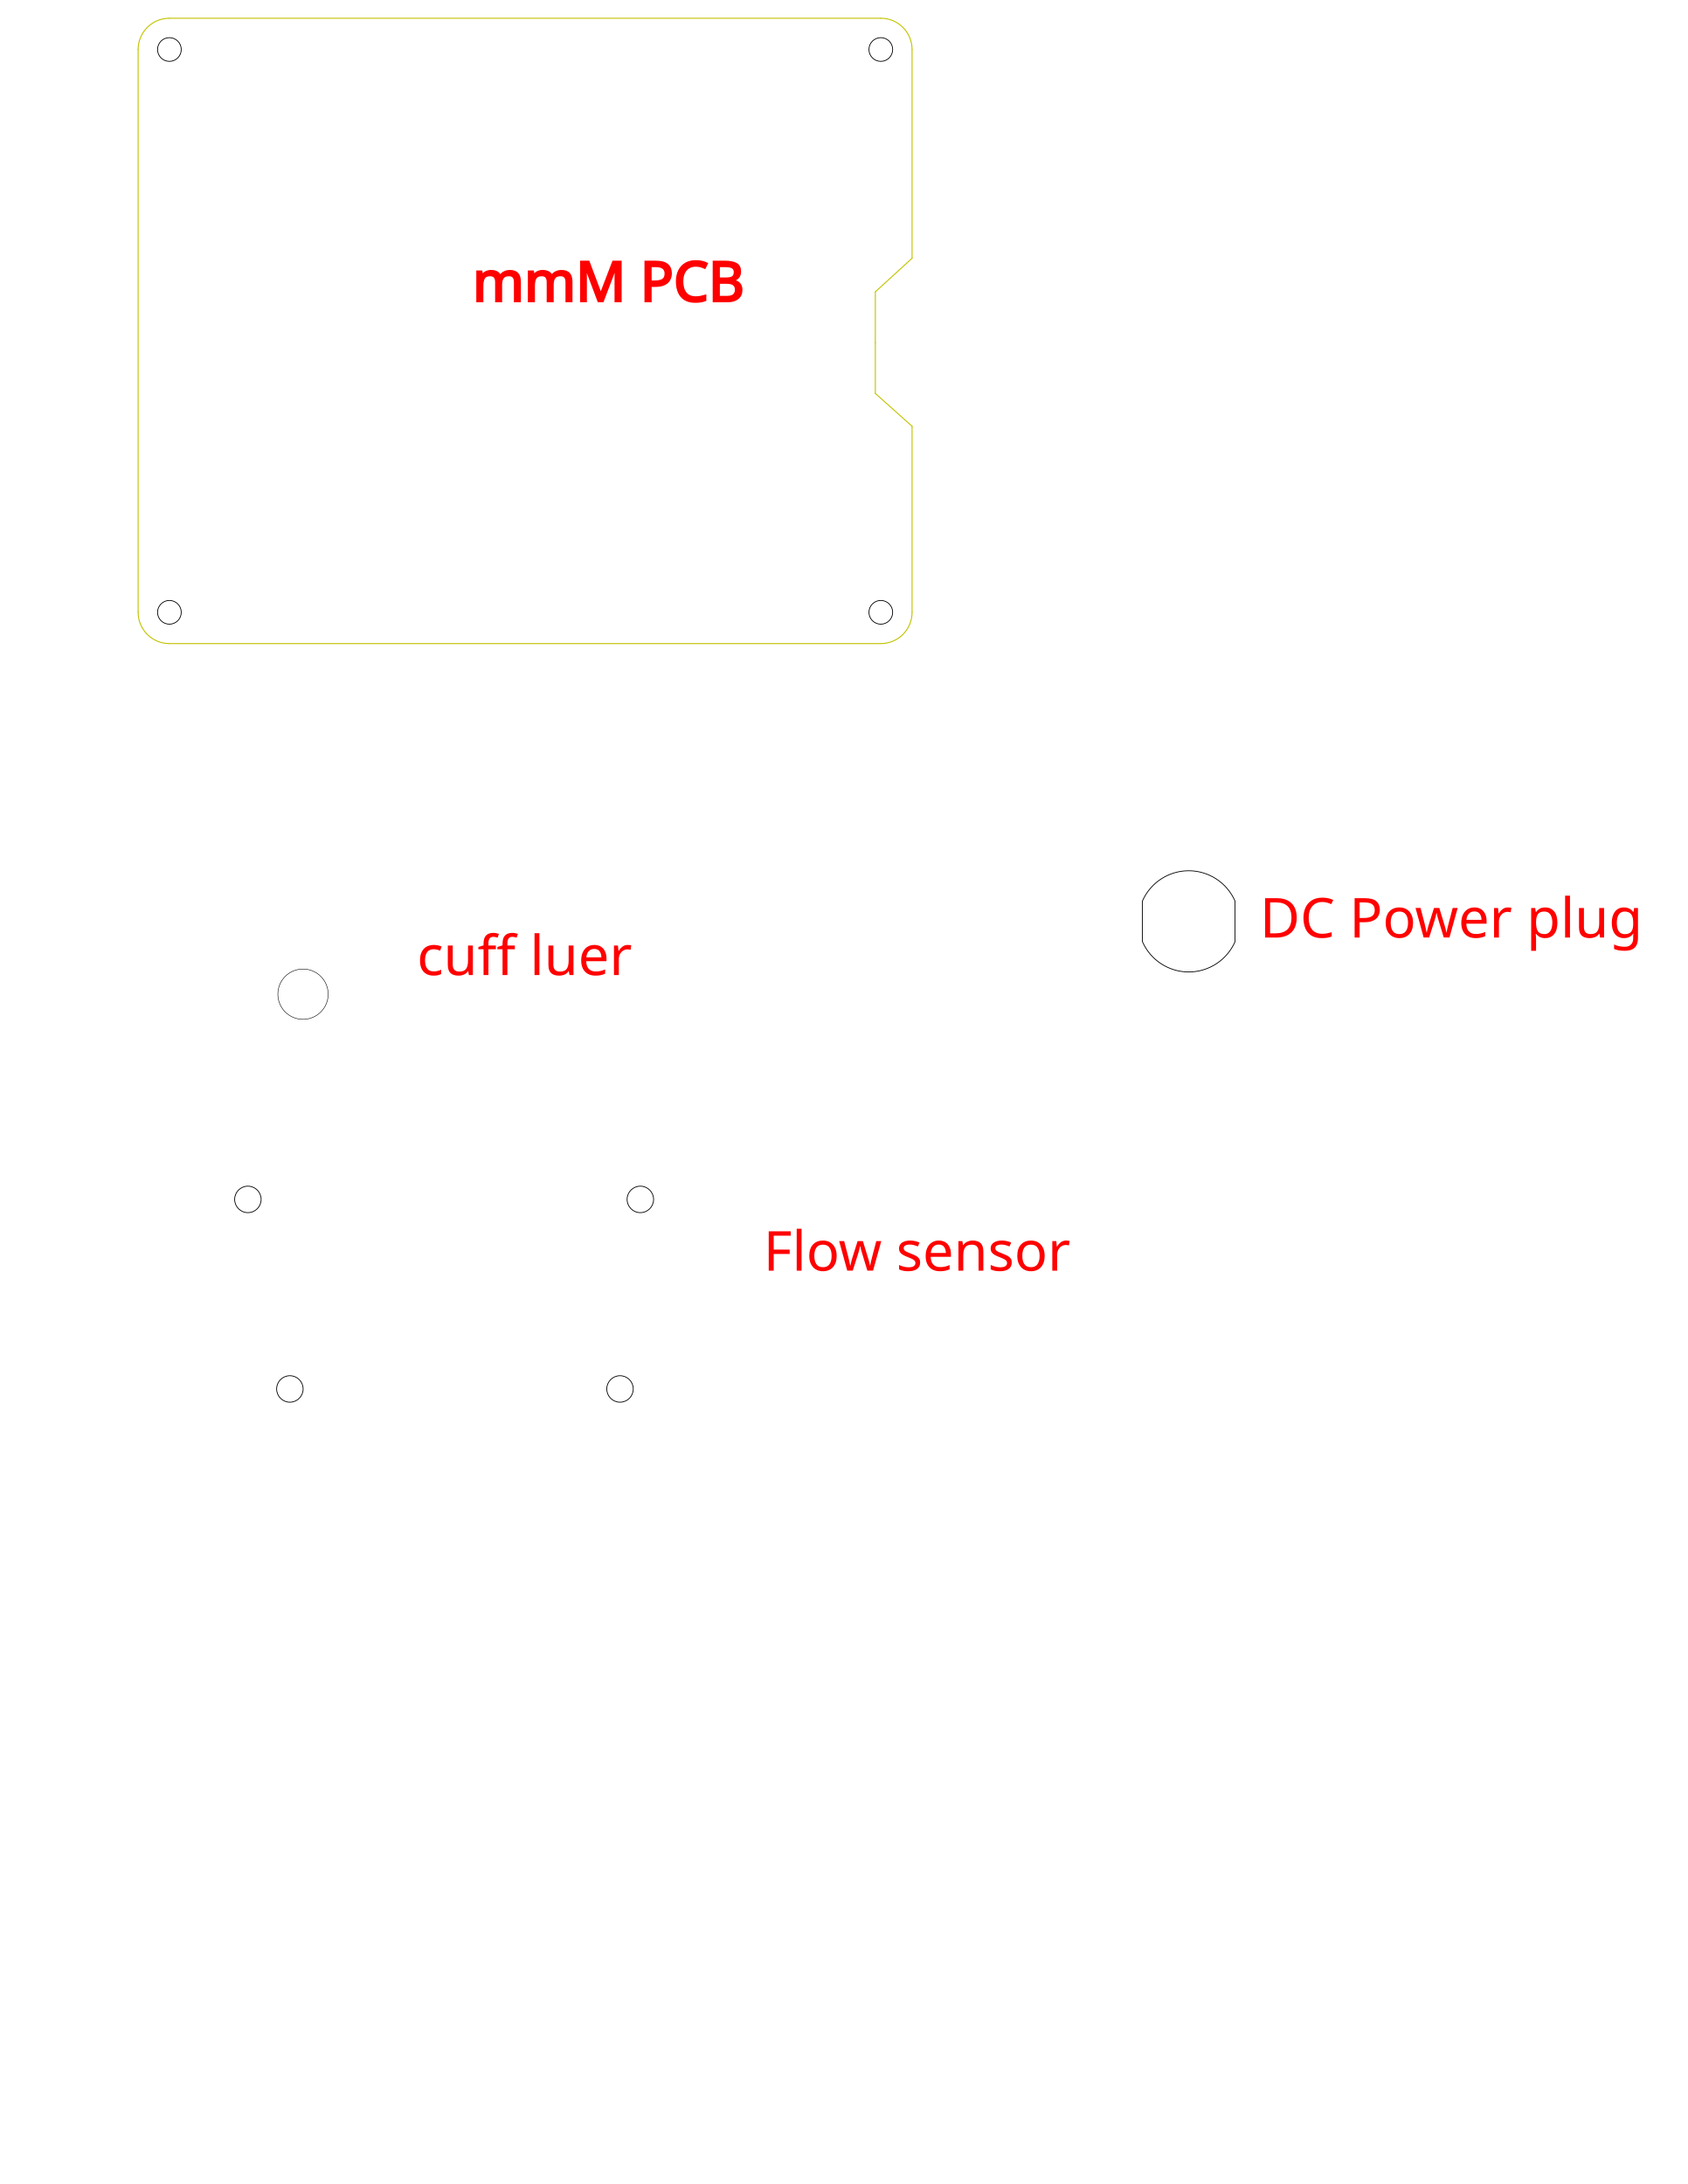
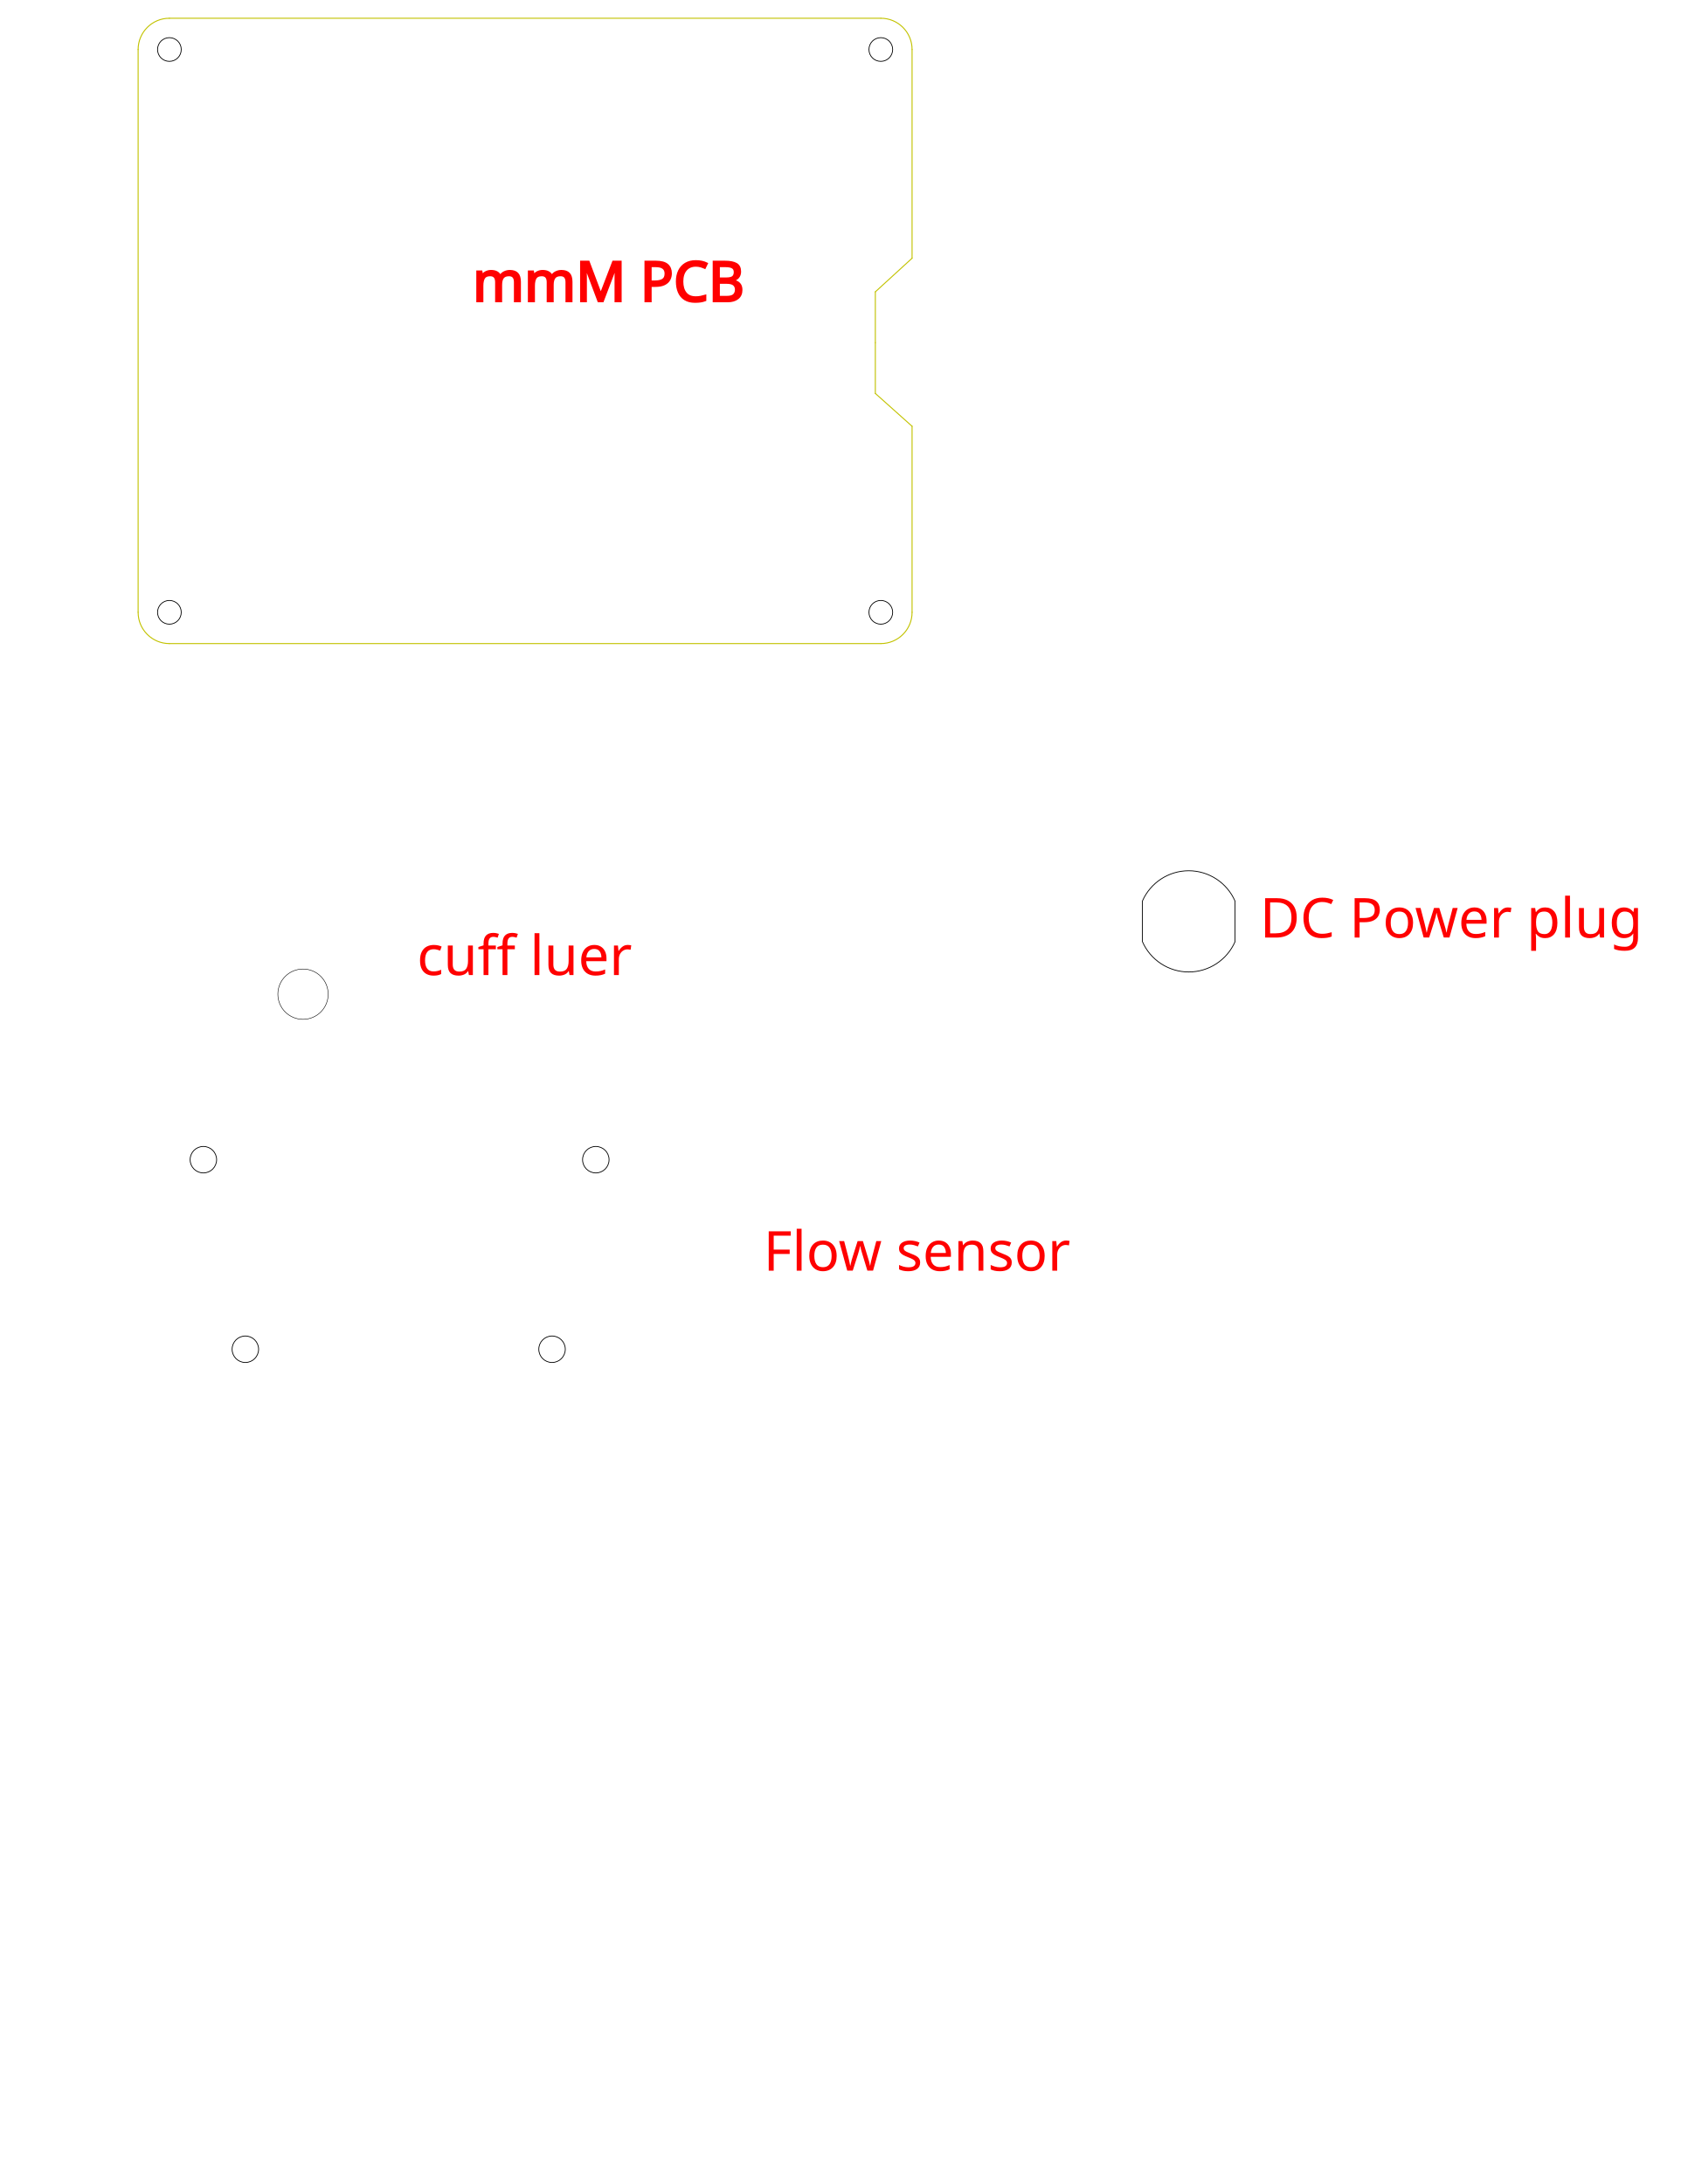
<svg xmlns="http://www.w3.org/2000/svg" width="8.5in" height="11in" viewBox="0 0 765 990" id="svg3542" version="1.1">
  <defs id="defs3544" />
  <g id="layer1" transform="translate(0,-62.36215)">
    <g id="g3564" style="stroke:#000000;stroke-width:0.354;stroke-miterlimit:4;stroke-dasharray:none;stroke-opacity:1" transform="translate(0.5133802,1.620483)">
      <g transform="translate(0,131.1614)" id="g3554" style="stroke:#000000;stroke-width:0.354;stroke-miterlimit:4;stroke-dasharray:none;stroke-opacity:1">
        <circle style="opacity:1;fill:none;fill-opacity:1;stroke:#000000;stroke-width:0.354;stroke-miterlimit:4;stroke-dasharray:none;stroke-opacity:1" id="path3550" cx="398.707" cy="207.139" r="5.374" />
        <circle r="5.374" cy="207.139" cx="76.266" id="circle3552" style="opacity:1;fill:none;fill-opacity:1;stroke:#000000;stroke-width:0.354;stroke-miterlimit:4;stroke-dasharray:none;stroke-opacity:1" />
      </g>
      <g id="g3558" transform="translate(0,-123.9567)" style="stroke:#000000;stroke-width:0.354;stroke-miterlimit:4;stroke-dasharray:none;stroke-opacity:1">
        <circle r="5.374" cy="207.139" cx="398.707" id="circle3560" style="opacity:1;fill:none;fill-opacity:1;stroke:#000000;stroke-width:0.354;stroke-miterlimit:4;stroke-dasharray:none;stroke-opacity:1" />
        <circle style="opacity:1;fill:none;fill-opacity:1;stroke:#000000;stroke-width:0.354;stroke-miterlimit:4;stroke-dasharray:none;stroke-opacity:1" id="circle3562" cx="76.266" cy="207.139" r="5.374" />
      </g>
    </g>
    <text xml:space="preserve" style="font-style:normal;font-variant:normal;font-weight:normal;font-stretch:normal;font-size:25px;line-height:125%;font-family:Dotum;-inkscape-font-specification:Dotum;letter-spacing:0px;word-spacing:0px;fill:#000000;fill-opacity:1;stroke:none;stroke-width:1px;stroke-linecap:butt;stroke-linejoin:miter;stroke-opacity:1" x="214.253" y="198.884" id="text4372">
      <tspan id="tspan4374" x="214.253" y="198.884" style="fill:#ff0000;fill-opacity:1;stroke:#ff0000;stroke-opacity:1">mmM PCB</tspan>
    </text>
    <circle style="opacity:1;fill:none;fill-opacity:1;stroke:#000000;stroke-width:0.228;stroke-miterlimit:4;stroke-dasharray:none;stroke-opacity:1" id="path4376" cx="137.339" cy="513.024" r="11.402" />
    <text xml:space="preserve" style="font-style:normal;font-variant:normal;font-weight:normal;font-stretch:normal;font-size:25px;line-height:125%;font-family:Dotum;-inkscape-font-specification:Dotum;letter-spacing:0px;word-spacing:0px;fill:#000000;fill-opacity:1;stroke:none;stroke-width:1px;stroke-linecap:butt;stroke-linejoin:miter;stroke-opacity:1" x="189" y="504.362" id="text4378">
      <tspan id="tspan4380" x="189" y="504.362" style="fill:#ff0000">cuff luer</tspan>
    </text>
    <path style="opacity:1;fill:none;fill-opacity:1;stroke:#000000;stroke-width:0.354;stroke-miterlimit:4;stroke-dasharray:none;stroke-opacity:1" d="m 538.779,457.073 a 22.942,22.942 0 0 0 -21,13.736 l 0,18.375 a 22.942,22.942 0 0 0 21,13.773 22.942,22.942 0 0 0 20.998,-13.734 l 0,-18.381 A 22.942,22.942 0 0 0 538.779,457.073 Z" id="path4382" />
    <text xml:space="preserve" style="font-style:normal;font-variant:normal;font-weight:normal;font-stretch:normal;font-size:25px;line-height:125%;font-family:Dotum;-inkscape-font-specification:Dotum;letter-spacing:0px;word-spacing:0px;fill:#ff0000;fill-opacity:1;stroke:none;stroke-width:1px;stroke-linecap:butt;stroke-linejoin:miter;stroke-opacity:1" x="571" y="487.362" id="text4387">
      <tspan id="tspan4389" x="571" y="487.362">DC Power plug</tspan>
    </text>
-     <g id="g4413" style="stroke:#000000;stroke-width:0.354;stroke-miterlimit:4;stroke-dasharray:none;stroke-opacity:1">
-       <ellipse ry="6.001" rx="6.001" cy="691.972" cx="131.386" id="path4391" style="opacity:1;fill:none;fill-opacity:1;stroke:#000000;stroke-width:0.354;stroke-miterlimit:4;stroke-dasharray:none;stroke-opacity:1" />
-       <ellipse style="opacity:1;fill:none;fill-opacity:1;stroke:#000000;stroke-width:0.354;stroke-miterlimit:4;stroke-dasharray:none;stroke-opacity:1" id="ellipse4393" cx="281.02" cy="691.972" rx="6.001" ry="6.001" />
-       <g id="g4405" transform="translate(0,-84.43304)" style="stroke:#000000;stroke-width:0.354;stroke-miterlimit:4;stroke-dasharray:none;stroke-opacity:1">
+     <g id="g4524" transform="translate(86,-18)">
+       <ellipse ry="6.001" rx="6.001" cy="691.972" cx="25.206" id="path4391" style="opacity:1;fill:none;fill-opacity:1;stroke:#000000;stroke-width:0.354;stroke-miterlimit:4;stroke-dasharray:none;stroke-opacity:1" />
+       <ellipse style="opacity:1;fill:none;fill-opacity:1;stroke:#000000;stroke-width:0.354;stroke-miterlimit:4;stroke-dasharray:none;stroke-opacity:1" id="ellipse4393" cx="164.209" cy="691.972" rx="6.001" ry="6.001" />
+       <g id="g4405" transform="translate(-106.1803,-84.43304)" style="stroke:#000000;stroke-width:0.354;stroke-miterlimit:4;stroke-dasharray:none;stroke-opacity:1">
        <ellipse ry="6.001" rx="6.001" cy="690.48" cx="112.358" id="ellipse4407" style="opacity:1;fill:none;fill-opacity:1;stroke:#000000;stroke-width:0.354;stroke-miterlimit:4;stroke-dasharray:none;stroke-opacity:1" />
        <ellipse style="opacity:1;fill:none;fill-opacity:1;stroke:#000000;stroke-width:0.354;stroke-miterlimit:4;stroke-dasharray:none;stroke-opacity:1" id="ellipse4409" cx="290.232" cy="690.48" rx="6.001" ry="6.001" />
      </g>
    </g>
    <text xml:space="preserve" style="font-style:normal;font-variant:normal;font-weight:normal;font-stretch:normal;font-size:25px;line-height:125%;font-family:Dotum;-inkscape-font-specification:Dotum;letter-spacing:0px;word-spacing:0px;fill:#000000;fill-opacity:1;stroke:none;stroke-width:1px;stroke-linecap:butt;stroke-linejoin:miter;stroke-opacity:1" x="346" y="638.362" id="text4420">
      <tspan id="tspan4422" x="346" y="638.362" style="fill:#ff0000">Flow sensor</tspan>
    </text>
    <g transform="matrix(0.00899999,0,0,0.00899999,-114.5584,-124.2492)" style="fill:#c2c200;fill-opacity:0;stroke:#c2c200;stroke-width:50;stroke-linecap:round;stroke-linejoin:round;stroke-opacity:1" id="g820">
      <path d="m 21259,53149 35827,0" id="path822" />
      <path d="m 58661,33740 -1850,1693" id="path824" />
      <path d="m 58661,23228 0,10512" id="path826" />
      <path d="m 56811,37992 0,-2559" id="path828" />
      <path d="m 56811,40551 0,-2559" id="path830" />
      <path d="M 58661,42204 56811,40551" id="path832" />
      <path d="m 58661,51574 0,-9370" id="path834" />
      <path d="m 19685,23228 0,28346" id="path836" />
      <path d="m 57086,21653 -35827,0" id="path838" />
      <path d="M 58661.4,23228.3 A 1574.8,1574.8 0 0 0 57086.6,21653.5" id="path840" />
      <path d="m 57086.6,53149.6 a 1574.8,1574.8 0 0 0 1574.8,-1574.8" id="path842" />
      <path d="m 19685,51574.8 a 1574.8,1574.8 0 0 0 1574.8,1574.8" id="path844" />
      <path d="M 21259.8,21653.5 A 1574.8,1574.8 0 0 0 19685,23228.3" id="path846" />
    </g>
  </g>
</svg>
